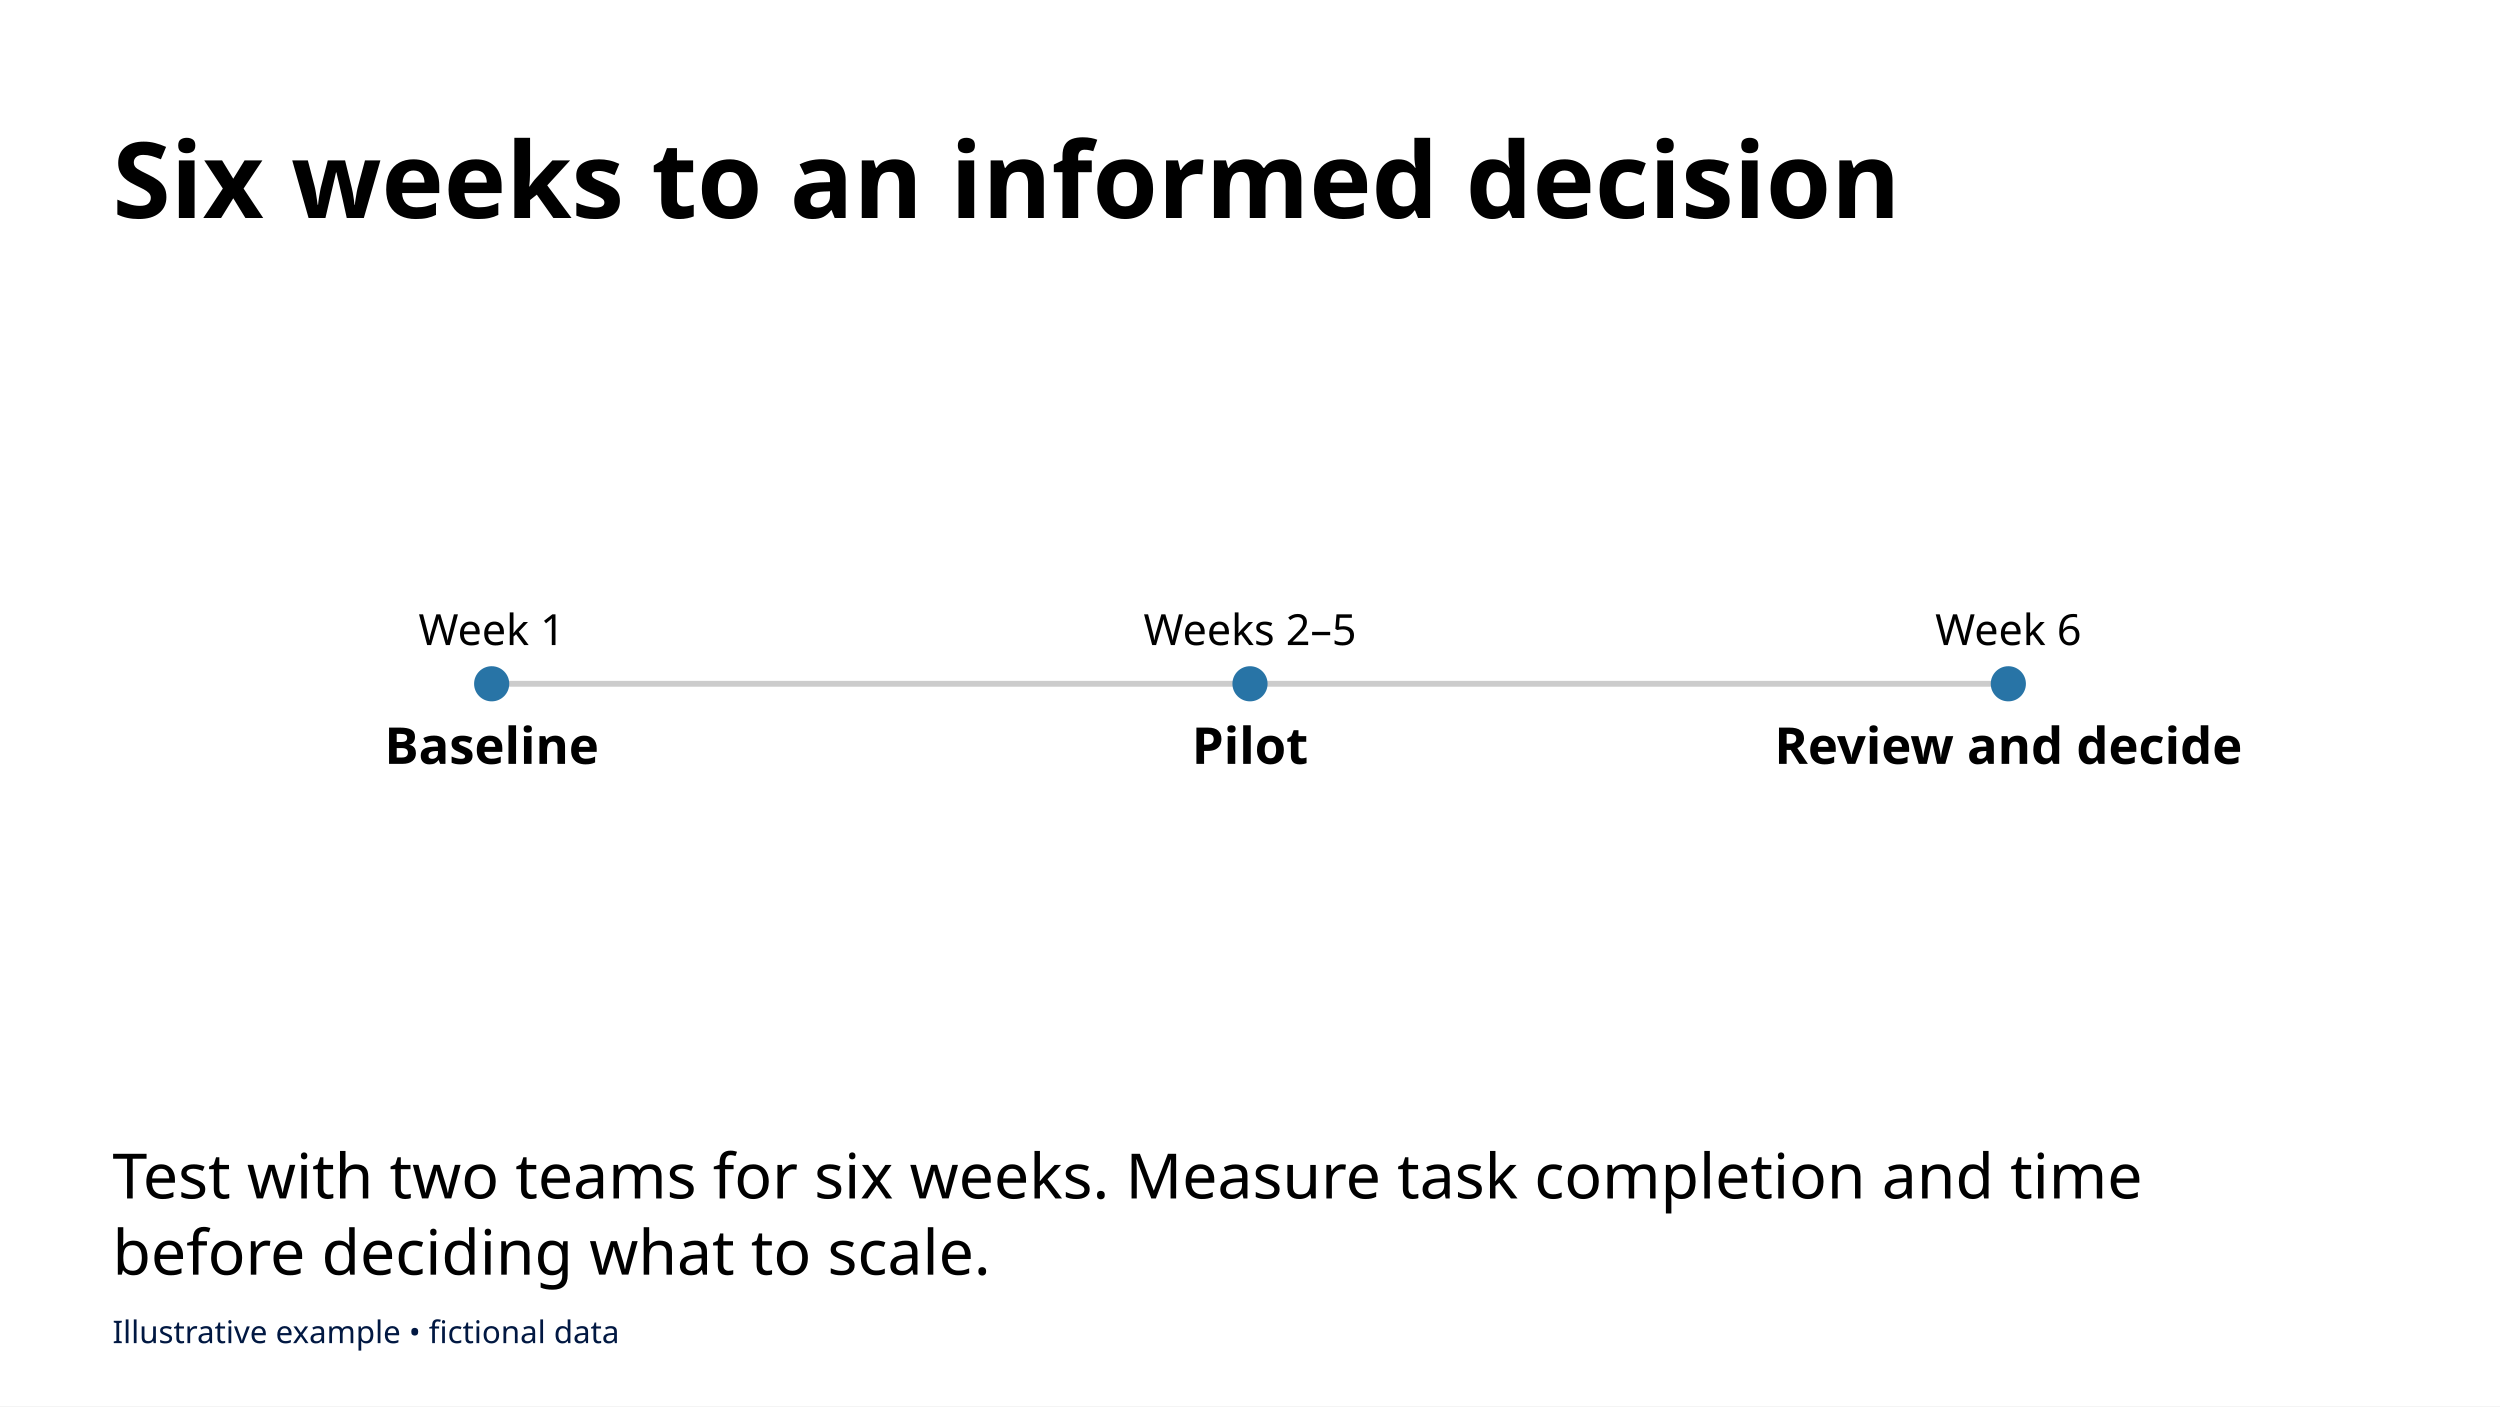
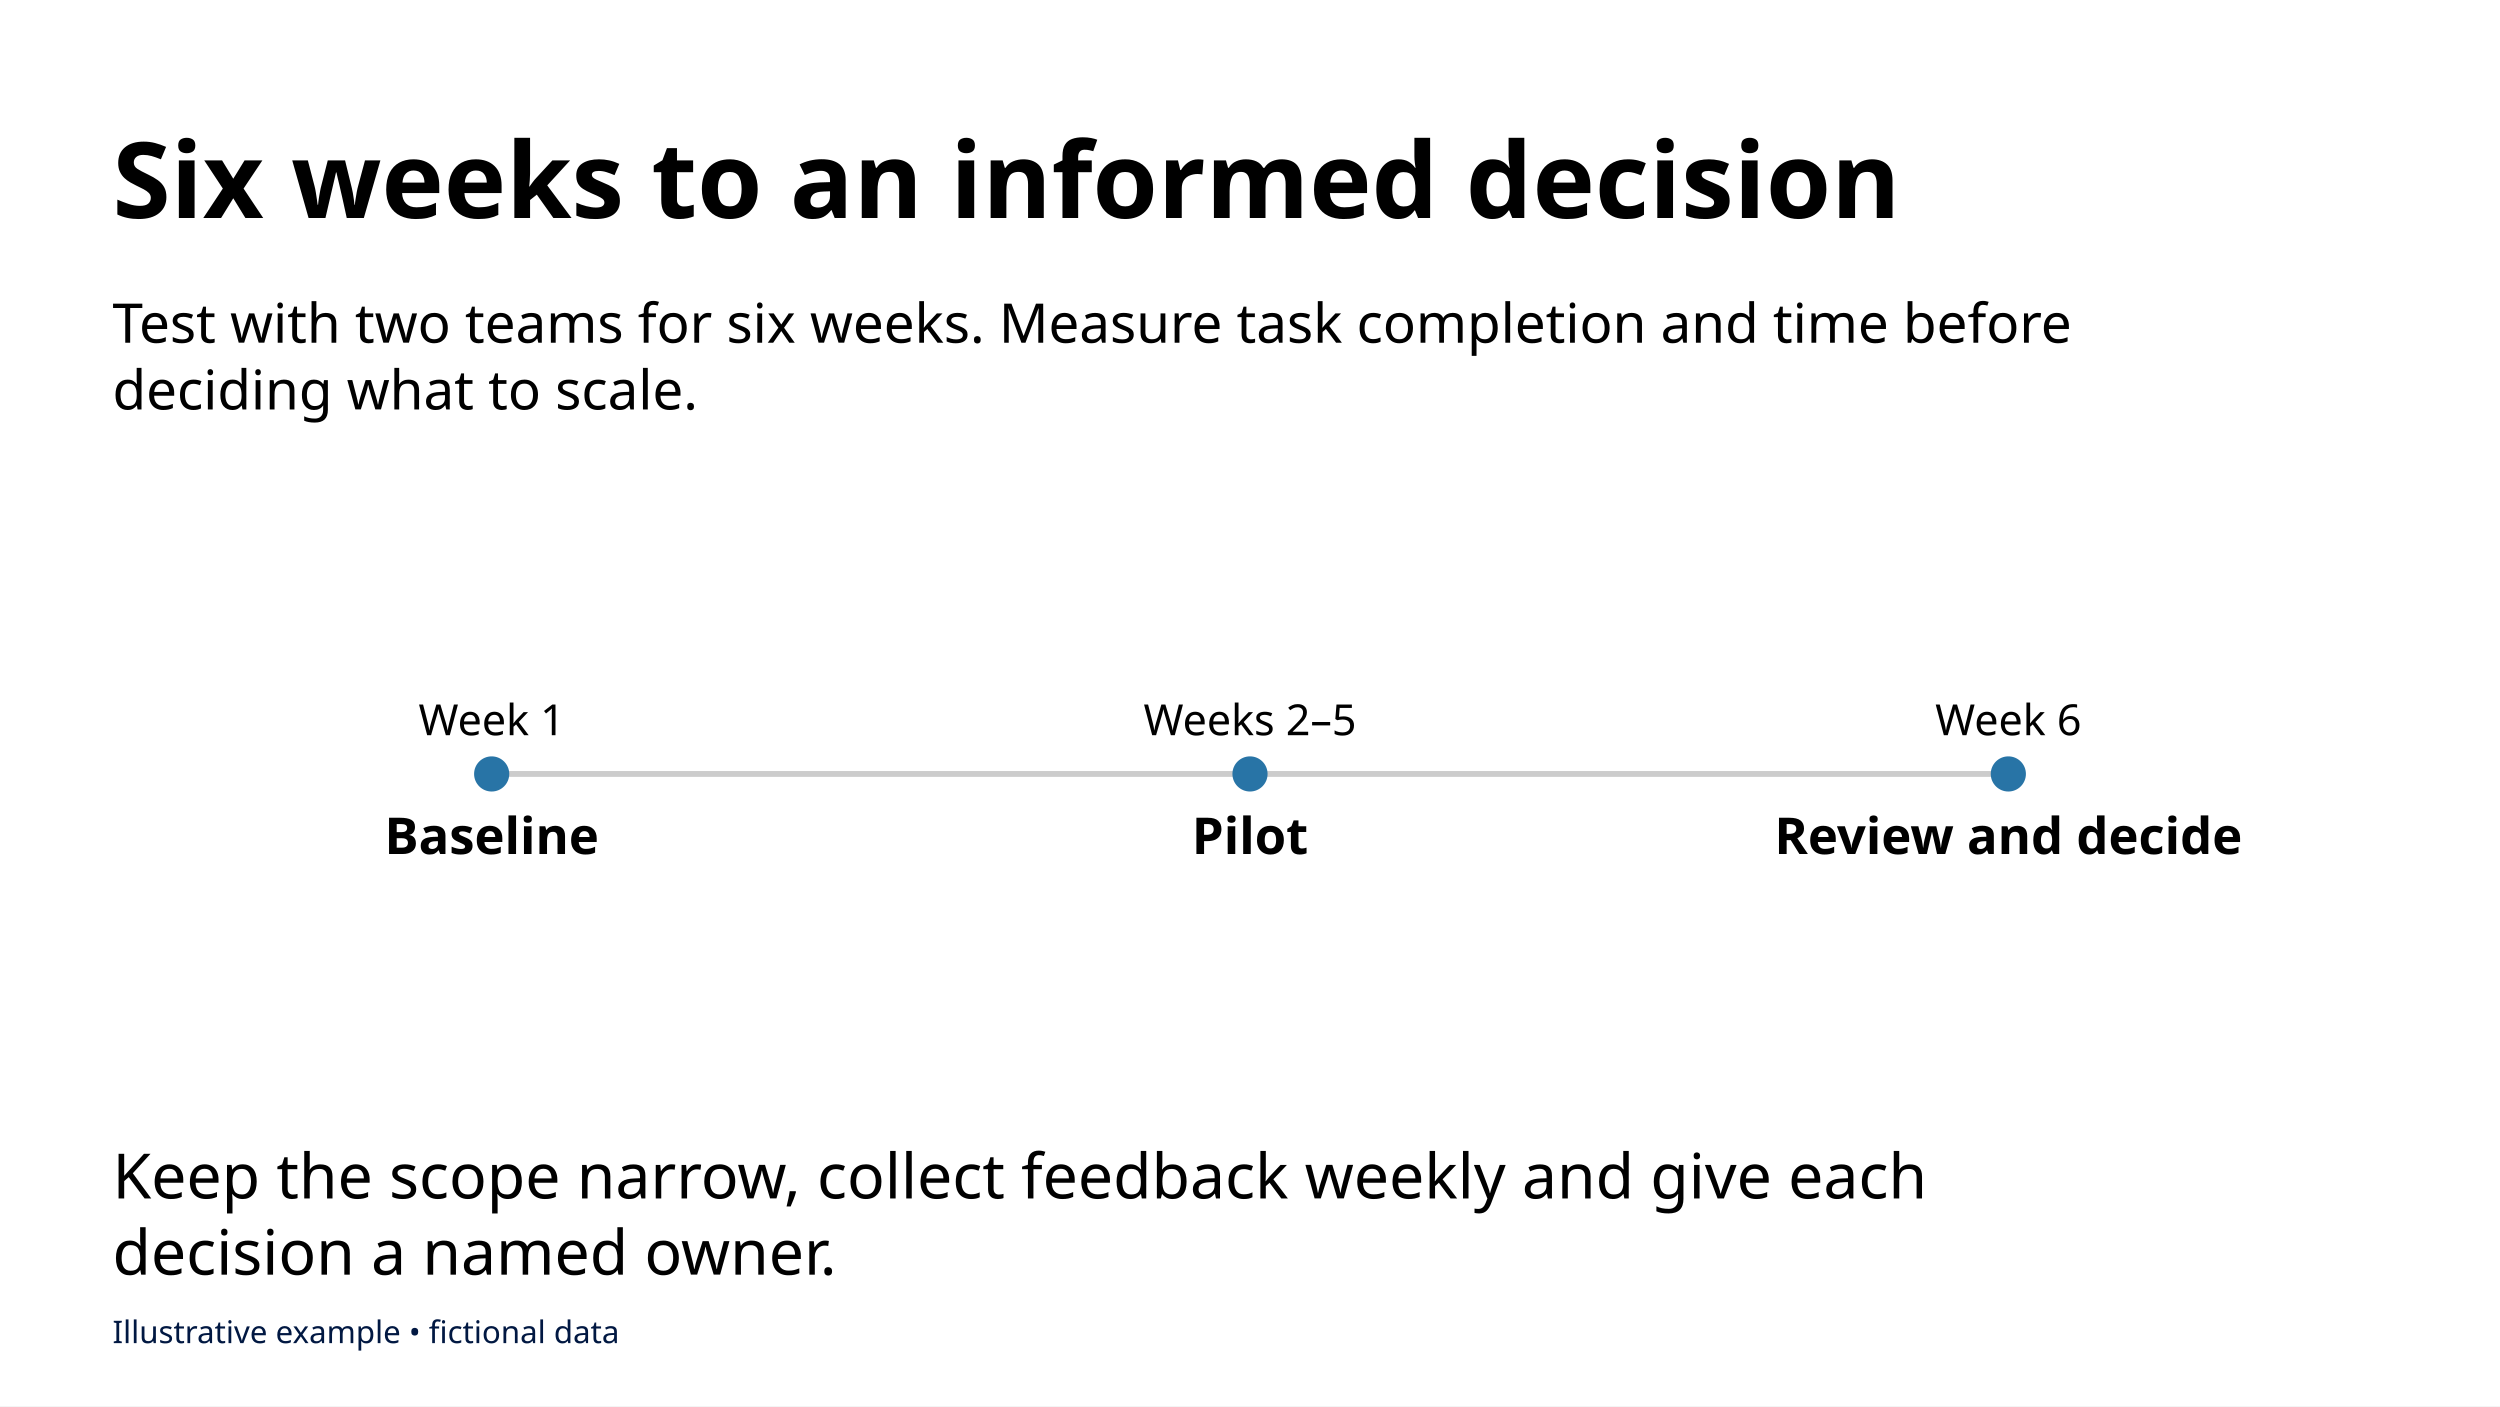
<svg xmlns="http://www.w3.org/2000/svg" aria-label="Six weeks to an informed decision" aria-roledescription="slide" height="720" role="group" viewBox="0 0 1280 720" width="1280">
  <rect aria-hidden="true" fill="#FFFFFF" height="720" opacity="1" width="1280" x="0" y="0" />
  <g>
    <text fill="#000000" font-family="Aptos Display, sans-serif" font-size="54" font-weight="700" style="white-space:pre" text-anchor="start" x="57.6" xml:space="preserve" y="111.6">Six weeks to an informed decision</text>
  </g>
  <g>
-     <line aria-hidden="true" stroke="#CCCCCC" stroke-width="3" x1="251.733" x2="1028.267" y1="350.1" y2="350.1" />
-     <circle aria-hidden="true" cx="251.733" cy="350.1" fill="#2874A6" r="9" />
-     <circle aria-hidden="true" cx="640" cy="350.1" fill="#2874A6" r="9" />
-     <circle aria-hidden="true" cx="1028.267" cy="350.1" fill="#2874A6" r="9" />
+     <text fill="#000000" font-family="Aptos, sans-serif" font-size="28" font-weight="400" style="white-space:pre" text-anchor="start" x="57.6" xml:space="preserve" y="175.48">Test with two teams for six weeks. Measure task completion and time before </text>
+     <text fill="#000000" font-family="Aptos, sans-serif" font-size="28" font-weight="400" style="white-space:pre" text-anchor="start" x="57.6" xml:space="preserve" y="209.64">deciding what to scale.</text>
+   </g>
+   <g>
+     <line aria-hidden="true" stroke="#CCCCCC" stroke-width="3" x1="251.733" x2="1028.267" y1="396.26" y2="396.26" />
+     <circle aria-hidden="true" cx="251.733" cy="396.26" fill="#2874A6" r="9" />
+     <circle aria-hidden="true" cx="640" cy="396.26" fill="#2874A6" r="9" />
+     <circle aria-hidden="true" cx="1028.267" cy="396.26" fill="#2874A6" r="9" />
    <g>
      <g>
-         <text fill="#000000" font-family="Aptos, sans-serif" font-size="22" font-weight="500" style="white-space:pre" text-anchor="middle" x="251.733" xml:space="preserve" y="330.26">Week 1</text>
+         <text fill="#000000" font-family="Aptos, sans-serif" font-size="22" font-weight="500" style="white-space:pre" text-anchor="middle" x="251.733" xml:space="preserve" y="376.42">Week 1</text>
      </g>
    </g>
    <g>
      <g>
-         <text fill="#000000" font-family="Aptos, sans-serif" font-size="26" font-weight="600" style="white-space:pre" text-anchor="middle" x="251.733" xml:space="preserve" y="391.1">Baseline</text>
+         <text fill="#000000" font-family="Aptos, sans-serif" font-size="26" font-weight="600" style="white-space:pre" text-anchor="middle" x="251.733" xml:space="preserve" y="437.26">Baseline</text>
      </g>
    </g>
    <g>
      <g>
-         <text fill="#000000" font-family="Aptos, sans-serif" font-size="22" font-weight="500" style="white-space:pre" text-anchor="middle" x="640" xml:space="preserve" y="330.26">Weeks 2–5</text>
+         <text fill="#000000" font-family="Aptos, sans-serif" font-size="22" font-weight="500" style="white-space:pre" text-anchor="middle" x="640" xml:space="preserve" y="376.42">Weeks 2–5</text>
      </g>
    </g>
    <g>
      <g>
-         <text fill="#000000" font-family="Aptos, sans-serif" font-size="26" font-weight="600" style="white-space:pre" text-anchor="middle" x="640" xml:space="preserve" y="391.1">Pilot</text>
+         <text fill="#000000" font-family="Aptos, sans-serif" font-size="26" font-weight="600" style="white-space:pre" text-anchor="middle" x="640" xml:space="preserve" y="437.26">Pilot</text>
      </g>
    </g>
    <g>
      <g>
-         <text fill="#000000" font-family="Aptos, sans-serif" font-size="22" font-weight="500" style="white-space:pre" text-anchor="middle" x="1028.267" xml:space="preserve" y="330.26">Week 6</text>
+         <text fill="#000000" font-family="Aptos, sans-serif" font-size="22" font-weight="500" style="white-space:pre" text-anchor="middle" x="1028.267" xml:space="preserve" y="376.42">Week 6</text>
      </g>
    </g>
    <g>
      <g>
-         <text fill="#000000" font-family="Aptos, sans-serif" font-size="26" font-weight="600" style="white-space:pre" text-anchor="middle" x="1028.267" xml:space="preserve" y="391.1">Review and decide</text>
+         <text fill="#000000" font-family="Aptos, sans-serif" font-size="26" font-weight="600" style="white-space:pre" text-anchor="middle" x="1028.267" xml:space="preserve" y="437.26">Review and decide</text>
      </g>
    </g>
  </g>
  <g>
-     <text fill="#000000" font-family="Aptos, sans-serif" font-size="32" font-weight="400" style="white-space:pre" text-anchor="start" x="57.6" xml:space="preserve" y="613.6">Test with two teams for six weeks. Measure task completion and time </text>
-     <text fill="#000000" font-family="Aptos, sans-serif" font-size="32" font-weight="400" style="white-space:pre" text-anchor="start" x="57.6" xml:space="preserve" y="652.64">before deciding what to scale.</text>
+     <text fill="#000000" font-family="Aptos, sans-serif" font-size="32" font-weight="400" style="white-space:pre" text-anchor="start" x="57.6" xml:space="preserve" y="613.6">Keep the scope narrow, collect feedback weekly and give each </text>
+     <text fill="#000000" font-family="Aptos, sans-serif" font-size="32" font-weight="400" style="white-space:pre" text-anchor="start" x="57.6" xml:space="preserve" y="652.64">decision a named owner.</text>
  </g>
  <g />
  <g>
    <g>
      <g>
        <text fill="#011842" font-family="Aptos, sans-serif" font-size="16" font-weight="400" style="white-space:pre" text-anchor="start" x="57.6" xml:space="preserve" y="687.68">Illustrative example • fictional data</text>
      </g>
    </g>
  </g>
</svg>
